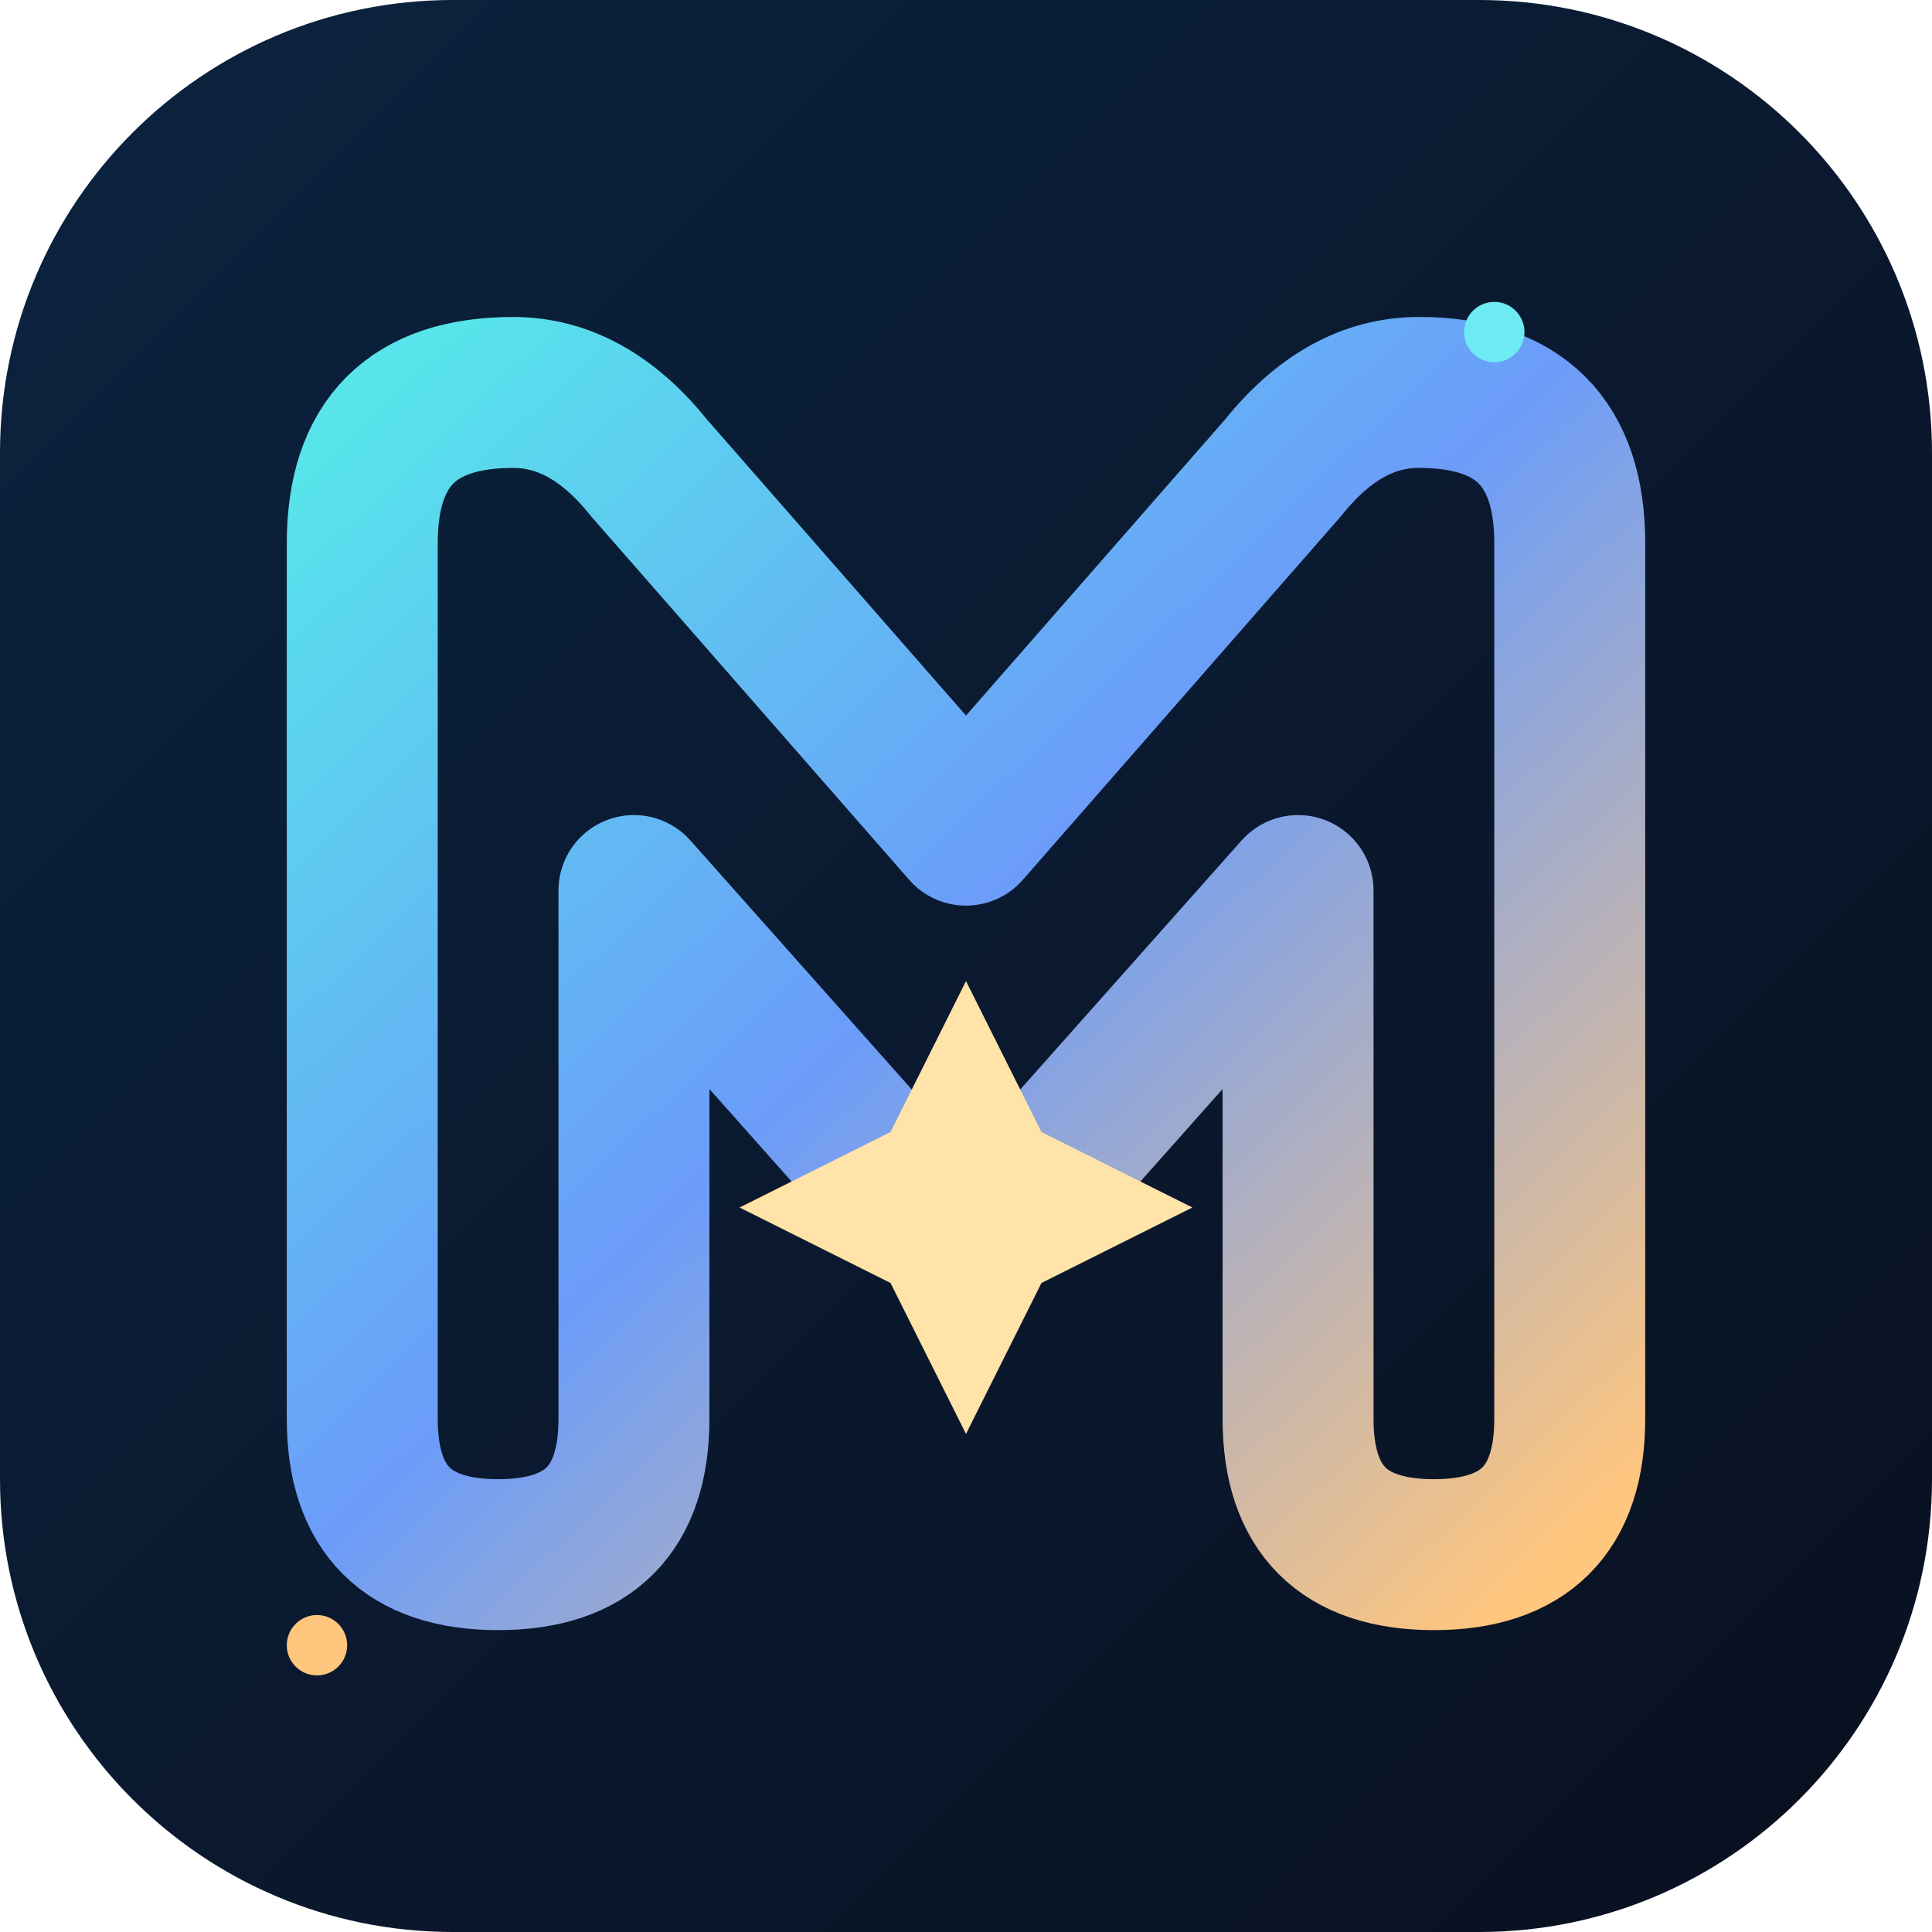
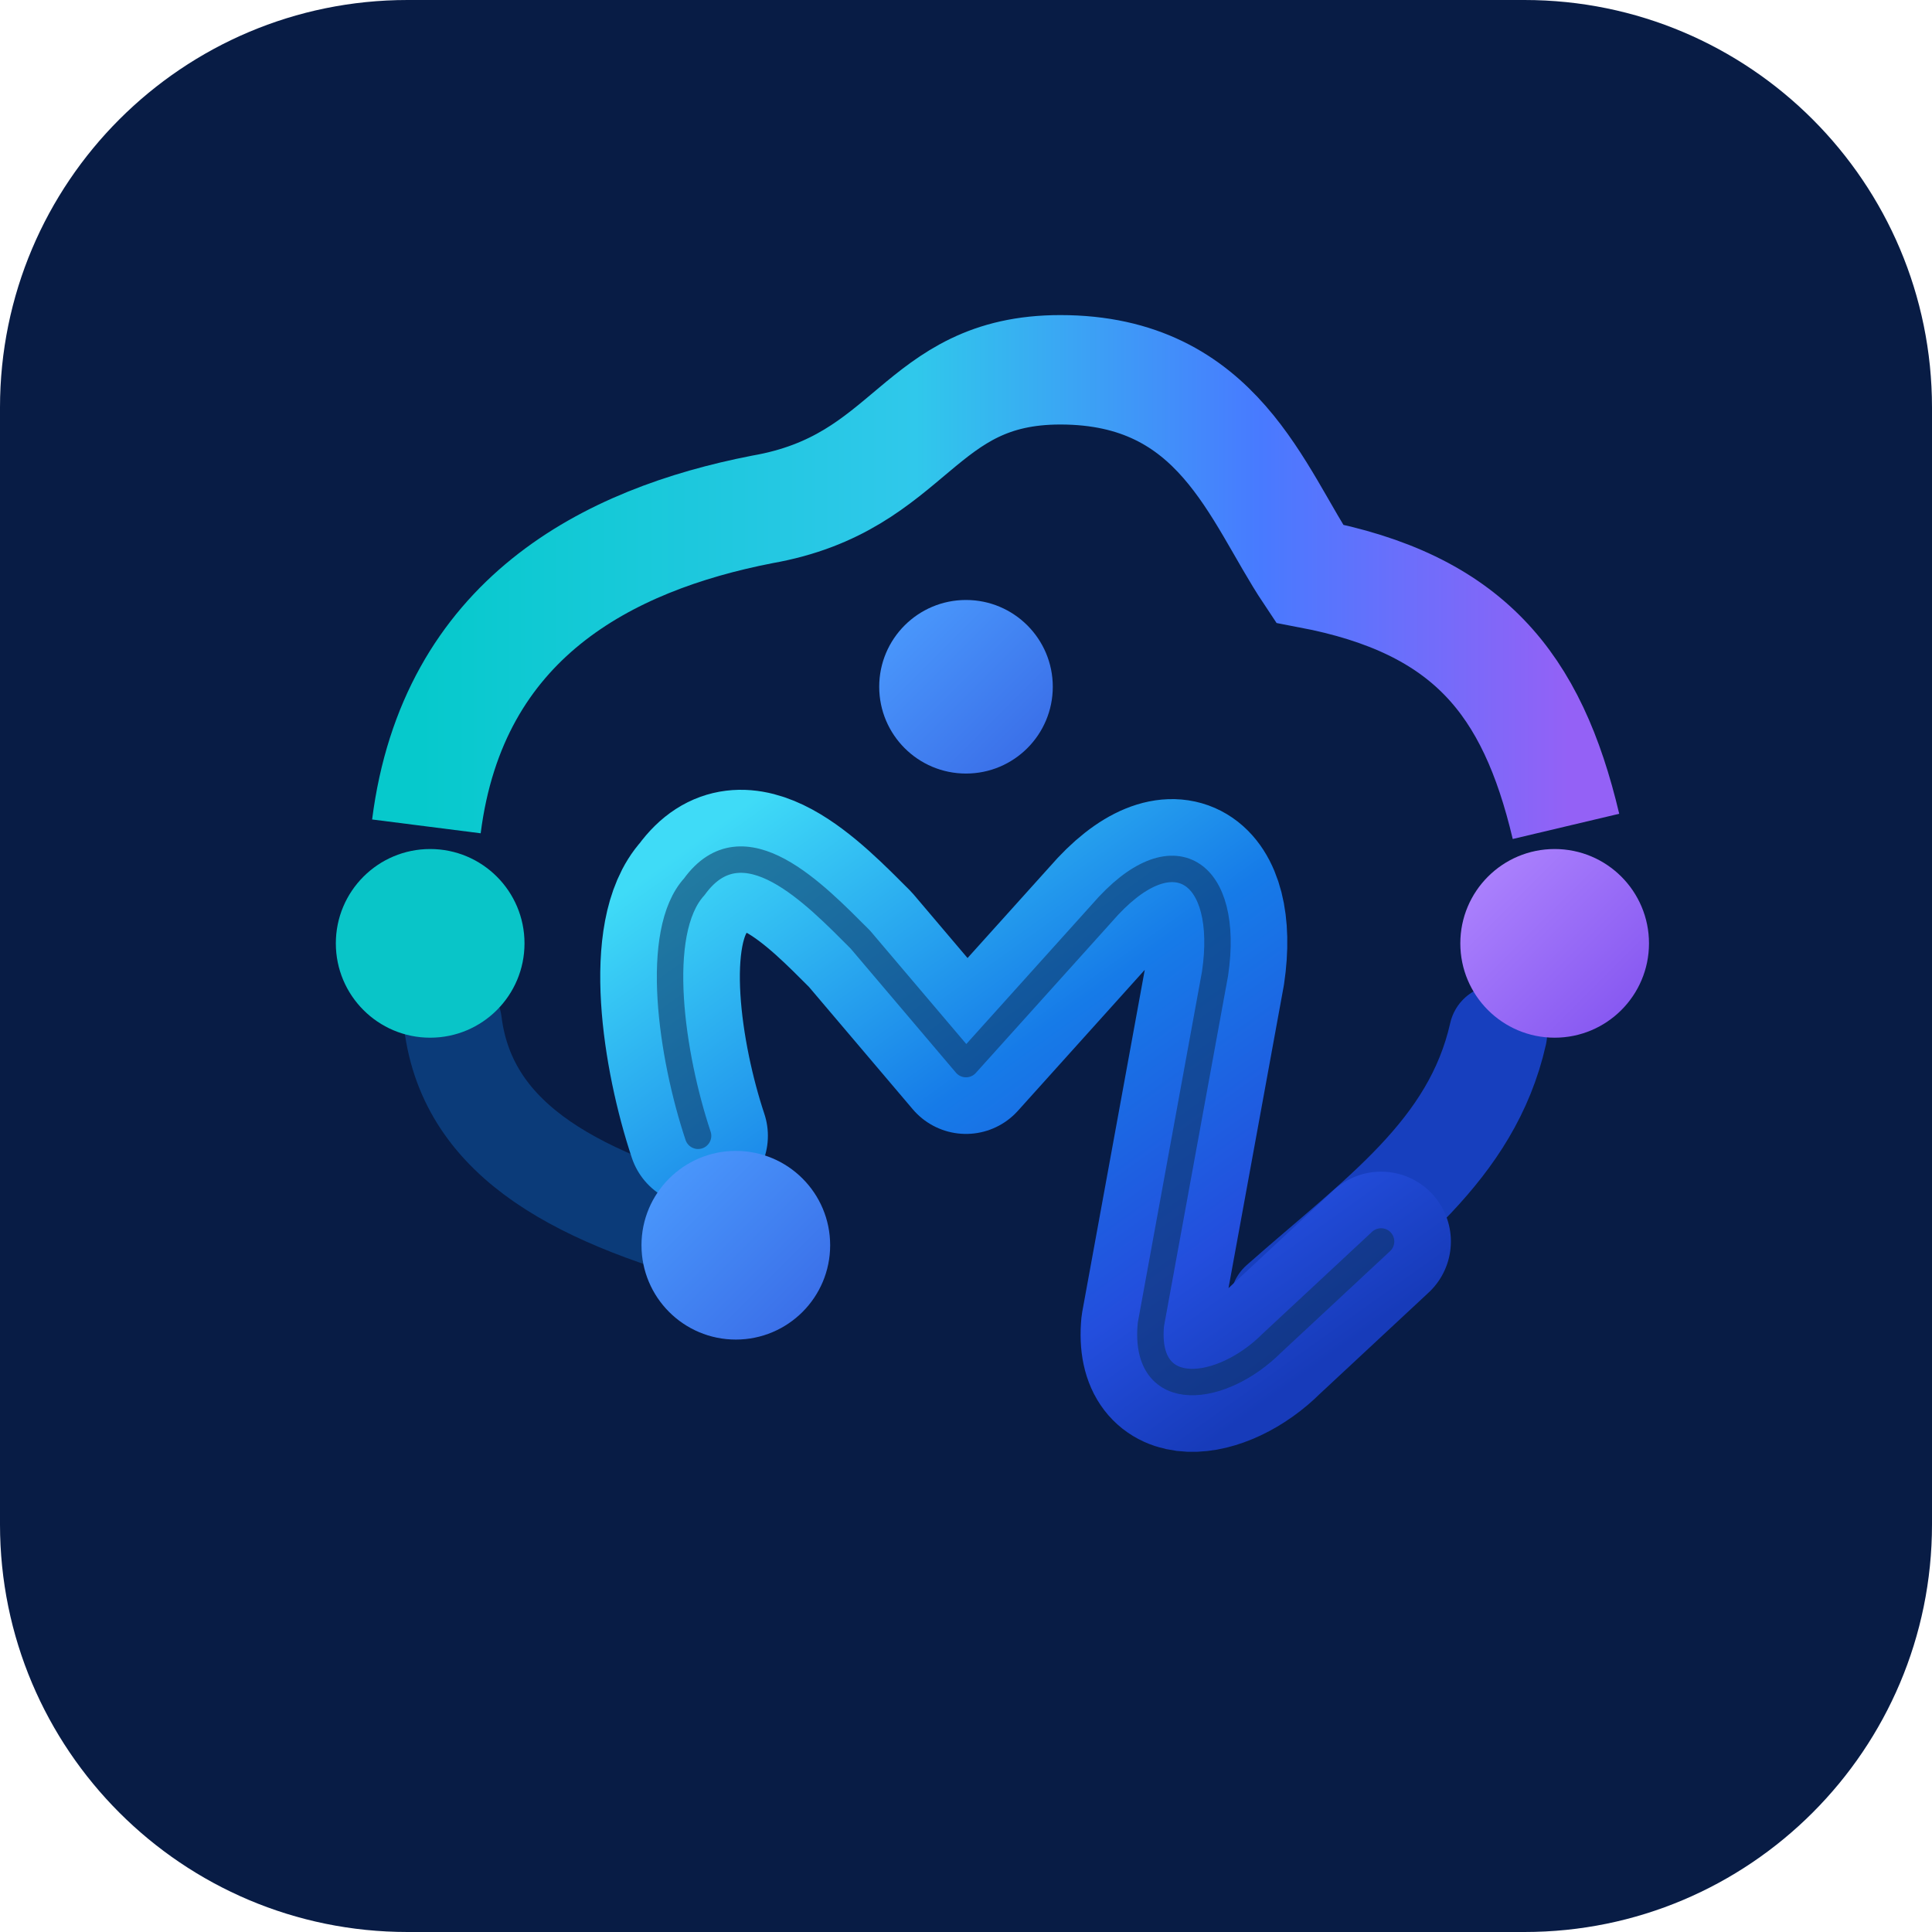
- <svg xmlns="http://www.w3.org/2000/svg" viewBox="0 0 128 128" role="img" aria-label="Memora">
+ <svg xmlns="http://www.w3.org/2000/svg" viewBox="0 0 512 512" role="img" aria-label="Ormemora: connected memories and mind">
  <defs>
-     <linearGradient id="bg" x1="0" x2="1" y1="0" y2="1">
-       <stop stop-color="#0b2340" />
-       <stop offset="1" stop-color="#09101f" />
+     <linearGradient id="arc" x1="0" y1="0" x2="1" y2="0">
+       <stop stop-color="#06c9cc" />
+       <stop offset=".43" stop-color="#30c8eb" />
+       <stop offset=".73" stop-color="#487aff" />
+       <stop offset="1" stop-color="#9461f6" />
    </linearGradient>
-     <linearGradient id="ribbon" x1="0" x2="1" y1="0" y2="1">
-       <stop stop-color="#57e5eb" />
-       <stop offset=".48" stop-color="#6b9cf9" />
-       <stop offset="1" stop-color="#ffc67e" />
+     <linearGradient id="mind" x1="0" y1="0" x2=".93" y2=".95">
+       <stop stop-color="#3fdbf7" />
+       <stop offset=".45" stop-color="#167be8" />
+       <stop offset=".8" stop-color="#234edd" />
+       <stop offset="1" stop-color="#173bba" />
+     </linearGradient>
+     <linearGradient id="dot" x1="0" y1="0" x2="1" y2="1">
+       <stop stop-color="#4c9eff" />
+       <stop offset="1" stop-color="#3868e5" />
+     </linearGradient>
+     <linearGradient id="purple" x1="0" y1="0" x2="1" y2="1">
+       <stop stop-color="#b188ff" />
+       <stop offset="1" stop-color="#8151ef" />
    </linearGradient>
  </defs>
-   <rect width="128" height="128" rx="30" fill="url(#bg)" />
-   <path d="M24 94V36q0-10 10-10 5 0 9 5l21 24 21-24q4-5 9-5 10 0 10 10v58q0 9-9 9t-9-9V59L70 77q-6 7-12 0L42 59v35q0 9-9 9t-9-9Z" fill="none" stroke="url(#ribbon)" stroke-width="10" stroke-linejoin="round" />
-   <path d="M64 65l5 10 10 5-10 5-5 10-5-10-10-5 10-5z" fill="#ffe3a9" />
-   <circle cx="99" cy="22" r="2" fill="#6deaf2" />
-   <circle cx="21" cy="109" r="2" fill="#ffc67e" />
+   <rect width="512" height="512" rx="108" fill="#081c45" />
+   <path d="M113 219 C120 164 161 143 202 135 C242 128 243 98 281 98 C323 98 333 131 347 152 C389 160 406 181 415 219" fill="none" stroke="url(#arc)" stroke-width="29" stroke-linecap="butt" />
+   <path d="M120 271 C124 303 154 318 196 329" fill="none" stroke="#0b3b79" stroke-width="26" stroke-linecap="round" />
+   <path d="M397 274 C390 305 365 322 339 345" fill="none" stroke="#173fbe" stroke-width="26" stroke-linecap="round" />
+   <path d="M185 301 C178 280 173 247 184 235 C197 217 216 237 228 249 L256 282 L292 242 C311 220 326 231 322 258 L305 351 C303 372 324 369 337 356 L366 329" fill="none" stroke="url(#mind)" stroke-width="37" stroke-linejoin="round" stroke-linecap="round" />
+   <path d="M185 301 C178 280 173 247 184 235 C197 217 216 237 228 249 L256 282 L292 242 C311 220 326 231 322 258 L305 351 C303 372 324 369 337 356 L366 329" fill="none" stroke="#0b315c" stroke-width="7" stroke-linejoin="round" stroke-linecap="round" opacity=".55" />
+   <circle cx="256" cy="182" r="23" fill="url(#dot)" />
+   <circle cx="114" cy="250" r="25" fill="#09c5c8" />
+   <circle cx="412" cy="250" r="25" fill="url(#purple)" />
+   <circle cx="195" cy="330" r="25" fill="url(#dot)" />
</svg>
